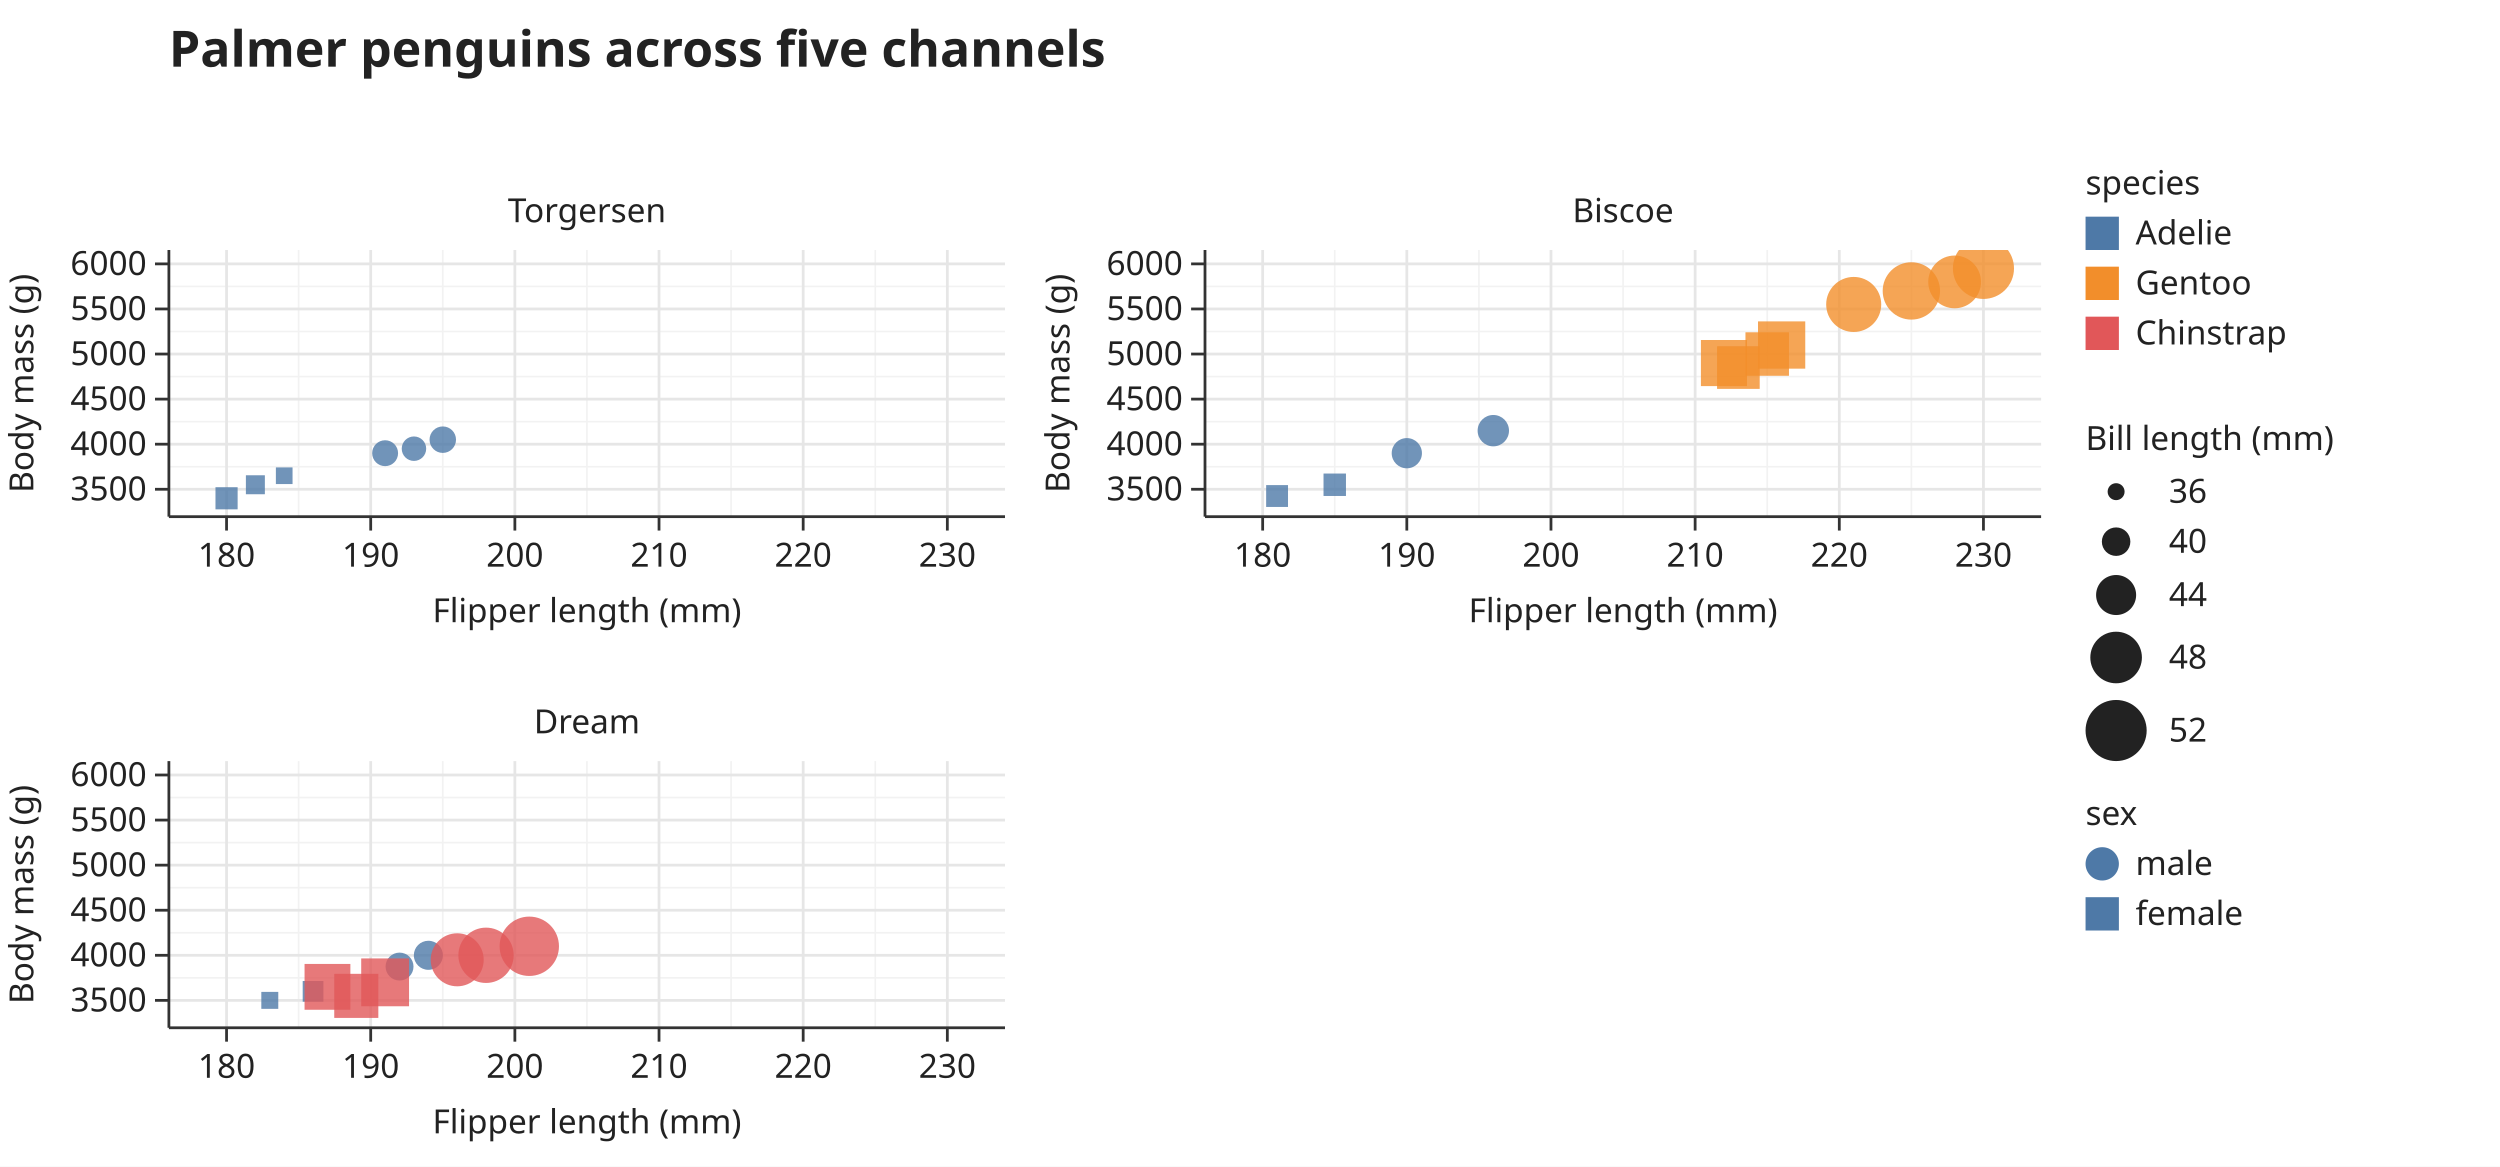
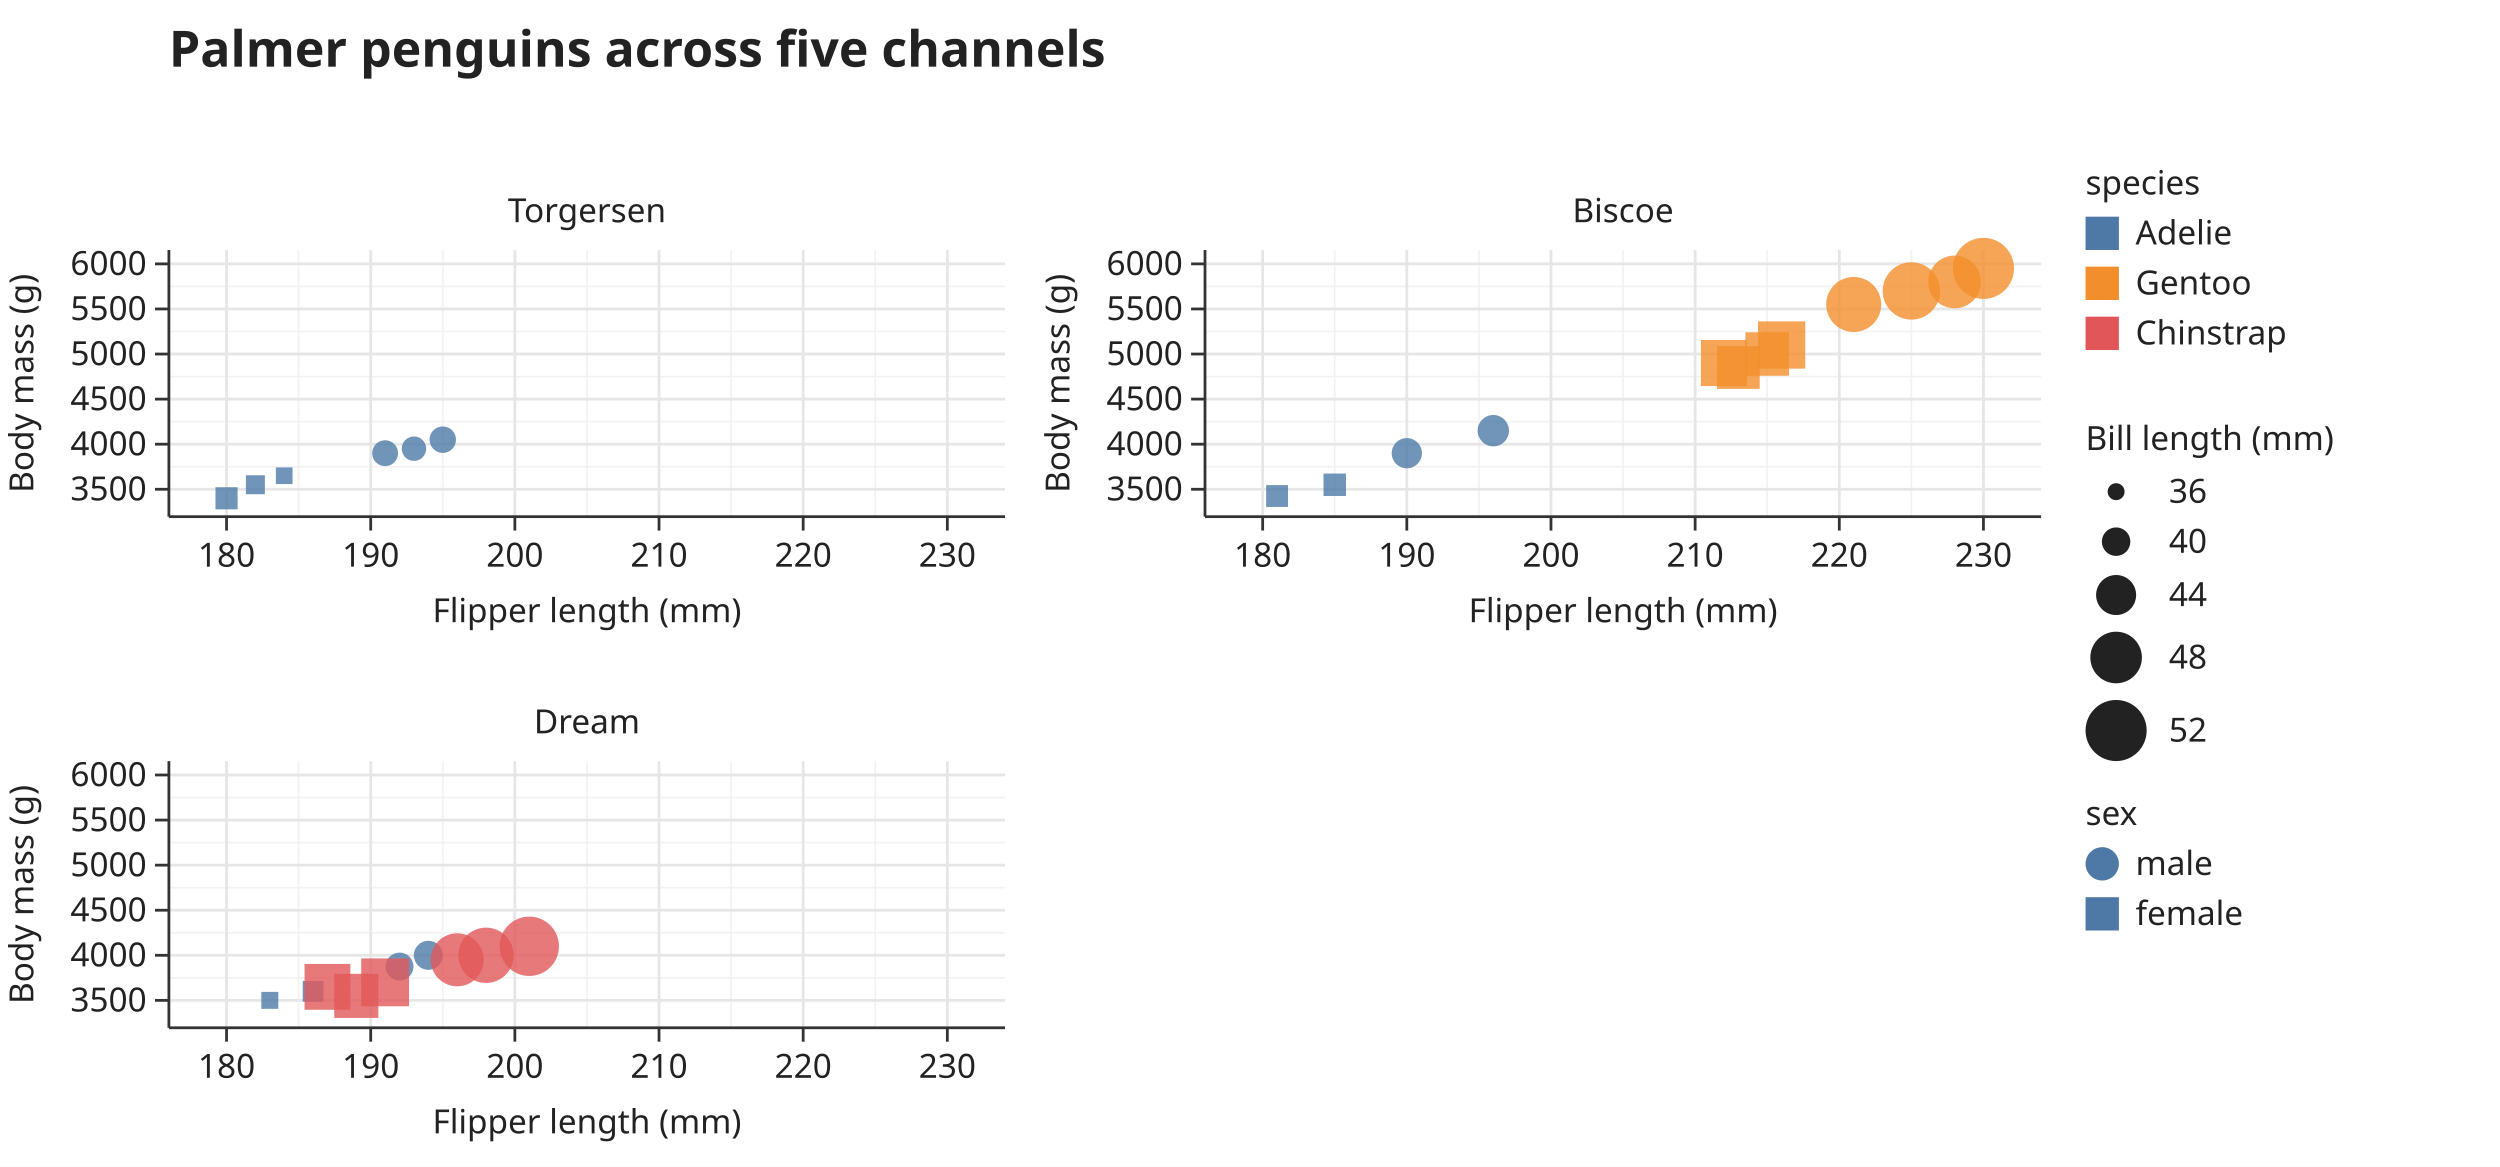
<svg xmlns="http://www.w3.org/2000/svg" width="900" height="420" viewBox="0 0 900 420" role="img" aria-label="Palmer penguins across five channels">
  <rect class="algraf-background" x="0" y="0" width="900" height="420" fill="#ffffff" />
  <text class="algraf-title" x="60.8" y="24" font-family="system-ui, sans-serif" font-size="18" font-weight="600" fill="#222222">Palmer penguins across five channels</text>
  <rect class="algraf-plot-area algraf-facet-panel" x="60.8" y="90" width="301" height="96" fill="#ffffff" />
  <rect class="algraf-plot-area algraf-facet-panel" x="433.8" y="90" width="301" height="96" fill="#ffffff" />
  <rect class="algraf-plot-area algraf-facet-panel" x="60.8" y="274" width="301" height="96" fill="#ffffff" />
  <g class="algraf-facet-strip">
    <rect x="60.8" y="66" width="301" height="18" fill="#ffffff" />
    <text x="211.3" y="80" text-anchor="middle" font-family="system-ui, sans-serif" font-size="12" fill="#222222">Torgersen</text>
  </g>
  <g class="algraf-facet-strip">
    <rect x="433.8" y="66" width="301" height="18" fill="#ffffff" />
    <text x="584.3" y="80" text-anchor="middle" font-family="system-ui, sans-serif" font-size="12" fill="#222222">Biscoe</text>
  </g>
  <g class="algraf-facet-strip">
    <rect x="60.8" y="250" width="301" height="18" fill="#ffffff" />
    <text x="211.3" y="264" text-anchor="middle" font-family="system-ui, sans-serif" font-size="12" fill="#222222">Dream</text>
  </g>
  <g class="algraf-grid">
    <line x1="107.507" y1="90" x2="107.507" y2="186" stroke="#f2f2f2" stroke-width="0.6" />
    <line x1="159.403" y1="90" x2="159.403" y2="186" stroke="#f2f2f2" stroke-width="0.6" />
    <line x1="211.3" y1="90" x2="211.3" y2="186" stroke="#f2f2f2" stroke-width="0.6" />
    <line x1="263.197" y1="90" x2="263.197" y2="186" stroke="#f2f2f2" stroke-width="0.6" />
    <line x1="315.093" y1="90" x2="315.093" y2="186" stroke="#f2f2f2" stroke-width="0.6" />
    <line x1="60.8" y1="168.02" x2="361.8" y2="168.02" stroke="#f2f2f2" stroke-width="0.6" />
    <line x1="60.8" y1="151.793" x2="361.8" y2="151.793" stroke="#f2f2f2" stroke-width="0.6" />
    <line x1="60.8" y1="135.566" x2="361.8" y2="135.566" stroke="#f2f2f2" stroke-width="0.6" />
    <line x1="60.8" y1="119.339" x2="361.8" y2="119.339" stroke="#f2f2f2" stroke-width="0.6" />
    <line x1="60.8" y1="103.112" x2="361.8" y2="103.112" stroke="#f2f2f2" stroke-width="0.6" />
    <line x1="81.559" y1="90" x2="81.559" y2="186" stroke="#e6e6e6" stroke-width="1" />
    <line x1="133.455" y1="90" x2="133.455" y2="186" stroke="#e6e6e6" stroke-width="1" />
    <line x1="185.352" y1="90" x2="185.352" y2="186" stroke="#e6e6e6" stroke-width="1" />
    <line x1="237.248" y1="90" x2="237.248" y2="186" stroke="#e6e6e6" stroke-width="1" />
    <line x1="289.145" y1="90" x2="289.145" y2="186" stroke="#e6e6e6" stroke-width="1" />
    <line x1="341.041" y1="90" x2="341.041" y2="186" stroke="#e6e6e6" stroke-width="1" />
    <line x1="60.8" y1="176.134" x2="361.8" y2="176.134" stroke="#e6e6e6" stroke-width="1" />
    <line x1="60.8" y1="159.907" x2="361.8" y2="159.907" stroke="#e6e6e6" stroke-width="1" />
    <line x1="60.8" y1="143.68" x2="361.8" y2="143.68" stroke="#e6e6e6" stroke-width="1" />
    <line x1="60.8" y1="127.452" x2="361.8" y2="127.452" stroke="#e6e6e6" stroke-width="1" />
    <line x1="60.8" y1="111.225" x2="361.8" y2="111.225" stroke="#e6e6e6" stroke-width="1" />
    <line x1="60.8" y1="94.998" x2="361.8" y2="94.998" stroke="#e6e6e6" stroke-width="1" />
  </g>
  <g class="algraf-grid">
    <line x1="480.507" y1="90" x2="480.507" y2="186" stroke="#f2f2f2" stroke-width="0.6" />
    <line x1="532.403" y1="90" x2="532.403" y2="186" stroke="#f2f2f2" stroke-width="0.6" />
    <line x1="584.3" y1="90" x2="584.3" y2="186" stroke="#f2f2f2" stroke-width="0.6" />
    <line x1="636.197" y1="90" x2="636.197" y2="186" stroke="#f2f2f2" stroke-width="0.6" />
    <line x1="688.093" y1="90" x2="688.093" y2="186" stroke="#f2f2f2" stroke-width="0.6" />
    <line x1="433.8" y1="168.02" x2="734.8" y2="168.02" stroke="#f2f2f2" stroke-width="0.6" />
    <line x1="433.8" y1="151.793" x2="734.8" y2="151.793" stroke="#f2f2f2" stroke-width="0.6" />
    <line x1="433.8" y1="135.566" x2="734.8" y2="135.566" stroke="#f2f2f2" stroke-width="0.6" />
    <line x1="433.8" y1="119.339" x2="734.8" y2="119.339" stroke="#f2f2f2" stroke-width="0.6" />
    <line x1="433.8" y1="103.112" x2="734.8" y2="103.112" stroke="#f2f2f2" stroke-width="0.6" />
    <line x1="454.559" y1="90" x2="454.559" y2="186" stroke="#e6e6e6" stroke-width="1" />
    <line x1="506.455" y1="90" x2="506.455" y2="186" stroke="#e6e6e6" stroke-width="1" />
    <line x1="558.352" y1="90" x2="558.352" y2="186" stroke="#e6e6e6" stroke-width="1" />
    <line x1="610.248" y1="90" x2="610.248" y2="186" stroke="#e6e6e6" stroke-width="1" />
    <line x1="662.145" y1="90" x2="662.145" y2="186" stroke="#e6e6e6" stroke-width="1" />
    <line x1="714.041" y1="90" x2="714.041" y2="186" stroke="#e6e6e6" stroke-width="1" />
    <line x1="433.8" y1="176.134" x2="734.8" y2="176.134" stroke="#e6e6e6" stroke-width="1" />
    <line x1="433.8" y1="159.907" x2="734.8" y2="159.907" stroke="#e6e6e6" stroke-width="1" />
    <line x1="433.8" y1="143.68" x2="734.8" y2="143.68" stroke="#e6e6e6" stroke-width="1" />
    <line x1="433.8" y1="127.452" x2="734.8" y2="127.452" stroke="#e6e6e6" stroke-width="1" />
    <line x1="433.8" y1="111.225" x2="734.8" y2="111.225" stroke="#e6e6e6" stroke-width="1" />
    <line x1="433.8" y1="94.998" x2="734.8" y2="94.998" stroke="#e6e6e6" stroke-width="1" />
  </g>
  <g class="algraf-grid">
    <line x1="107.507" y1="274" x2="107.507" y2="370" stroke="#f2f2f2" stroke-width="0.6" />
    <line x1="159.403" y1="274" x2="159.403" y2="370" stroke="#f2f2f2" stroke-width="0.6" />
    <line x1="211.3" y1="274" x2="211.3" y2="370" stroke="#f2f2f2" stroke-width="0.6" />
    <line x1="263.197" y1="274" x2="263.197" y2="370" stroke="#f2f2f2" stroke-width="0.6" />
    <line x1="315.093" y1="274" x2="315.093" y2="370" stroke="#f2f2f2" stroke-width="0.6" />
    <line x1="60.8" y1="352.02" x2="361.8" y2="352.02" stroke="#f2f2f2" stroke-width="0.6" />
    <line x1="60.8" y1="335.793" x2="361.8" y2="335.793" stroke="#f2f2f2" stroke-width="0.6" />
    <line x1="60.8" y1="319.566" x2="361.8" y2="319.566" stroke="#f2f2f2" stroke-width="0.6" />
    <line x1="60.8" y1="303.339" x2="361.8" y2="303.339" stroke="#f2f2f2" stroke-width="0.6" />
    <line x1="60.8" y1="287.112" x2="361.8" y2="287.112" stroke="#f2f2f2" stroke-width="0.6" />
    <line x1="81.559" y1="274" x2="81.559" y2="370" stroke="#e6e6e6" stroke-width="1" />
    <line x1="133.455" y1="274" x2="133.455" y2="370" stroke="#e6e6e6" stroke-width="1" />
    <line x1="185.352" y1="274" x2="185.352" y2="370" stroke="#e6e6e6" stroke-width="1" />
    <line x1="237.248" y1="274" x2="237.248" y2="370" stroke="#e6e6e6" stroke-width="1" />
    <line x1="289.145" y1="274" x2="289.145" y2="370" stroke="#e6e6e6" stroke-width="1" />
    <line x1="341.041" y1="274" x2="341.041" y2="370" stroke="#e6e6e6" stroke-width="1" />
    <line x1="60.8" y1="360.134" x2="361.8" y2="360.134" stroke="#e6e6e6" stroke-width="1" />
    <line x1="60.8" y1="343.907" x2="361.8" y2="343.907" stroke="#e6e6e6" stroke-width="1" />
    <line x1="60.8" y1="327.68" x2="361.8" y2="327.68" stroke="#e6e6e6" stroke-width="1" />
    <line x1="60.8" y1="311.452" x2="361.8" y2="311.452" stroke="#e6e6e6" stroke-width="1" />
    <line x1="60.8" y1="295.225" x2="361.8" y2="295.225" stroke="#e6e6e6" stroke-width="1" />
    <line x1="60.8" y1="278.998" x2="361.8" y2="278.998" stroke="#e6e6e6" stroke-width="1" />
  </g>
-   <defs>
-     <clipPath id="algraf-clip-0">
-       <rect x="60.8" y="90" width="301" height="96" />
-     </clipPath>
-   </defs>
-   <g clip-path="url(#algraf-clip-0)">
-     <g class="algraf-layer algraf-geom-point">
-       <circle cx="138.645" cy="163.152" r="4.662" fill="#4E79A7" opacity="0.8" />
-       <rect x="88.522" y="171.096" width="6.831" height="6.831" fill="#4E79A7" opacity="0.8" />
-       <circle cx="159.403" cy="158.284" r="4.766" fill="#4E79A7" opacity="0.8" />
-       <rect x="77.572" y="175.392" width="7.974" height="7.974" fill="#4E79A7" opacity="0.8" />
-       <circle cx="149.024" cy="161.529" r="4.403" fill="#4E79A7" opacity="0.8" />
-       <rect x="99.317" y="168.266" width="6" height="6" fill="#4E79A7" opacity="0.8" />
-     </g>
-   </g>
-   <defs>
-     <clipPath id="algraf-clip-1">
-       <rect x="433.8" y="90" width="301" height="96" />
-     </clipPath>
-   </defs>
-   <g clip-path="url(#algraf-clip-1)">
-     <g class="algraf-layer algraf-geom-point">
-       <circle cx="506.455" cy="163.152" r="5.442" fill="#4E79A7" opacity="0.8" />
-       <rect x="455.813" y="174.633" width="7.87" height="7.87" fill="#4E79A7" opacity="0.8" />
-       <circle cx="537.593" cy="155.039" r="5.649" fill="#4E79A7" opacity="0.8" />
-       <rect x="476.468" y="170.472" width="8.078" height="8.078" fill="#4E79A7" opacity="0.8" />
-       <circle cx="667.334" cy="109.602" r="9.909" fill="#F28E2B" opacity="0.8" />
-       <rect x="612.329" y="122.399" width="16.597" height="16.597" fill="#F28E2B" opacity="0.8" />
-       <circle cx="688.093" cy="104.734" r="10.325" fill="#F28E2B" opacity="0.8" />
-       <rect x="628.365" y="119.621" width="15.662" height="15.662" fill="#F28E2B" opacity="0.8" />
-       <circle cx="714.041" cy="96.621" r="11" fill="#F28E2B" opacity="0.8" />
-       <rect x="618.142" y="124.645" width="15.351" height="15.351" fill="#F28E2B" opacity="0.8" />
-       <circle cx="703.662" cy="101.489" r="9.494" fill="#F28E2B" opacity="0.8" />
-       <rect x="632.88" y="115.7" width="17.013" height="17.013" fill="#F28E2B" opacity="0.8" />
-     </g>
-   </g>
-   <defs>
-     <clipPath id="algraf-clip-2">
-       <rect x="60.8" y="274" width="301" height="96" />
-     </clipPath>
-   </defs>
-   <g clip-path="url(#algraf-clip-2)">
-     <g class="algraf-layer algraf-geom-point">
-       <circle cx="143.834" cy="347.963" r="5.026" fill="#4E79A7" opacity="0.8" />
-       <rect x="94.076" y="357.082" width="6.104" height="6.104" fill="#4E79A7" opacity="0.8" />
-       <circle cx="154.214" cy="343.907" r="5.234" fill="#4E79A7" opacity="0.8" />
-       <rect x="108.969" y="353.161" width="7.455" height="7.455" fill="#4E79A7" opacity="0.8" />
-       <circle cx="164.593" cy="345.529" r="9.545" fill="#E15759" opacity="0.8" />
-       <rect x="109.639" y="347.019" width="16.494" height="16.494" fill="#E15759" opacity="0.8" />
-       <circle cx="190.541" cy="340.661" r="10.688" fill="#E15759" opacity="0.8" />
-       <rect x="130.034" y="345.033" width="17.221" height="17.221" fill="#E15759" opacity="0.8" />
-       <circle cx="174.972" cy="343.907" r="9.961" fill="#E15759" opacity="0.8" />
-       <rect x="120.33" y="350.576" width="15.87" height="15.87" fill="#E15759" opacity="0.8" />
-     </g>
+   <g class="algraf-layer algraf-geom-point">
+     <circle cx="138.645" cy="163.152" r="4.662" fill="#4E79A7" opacity="0.8" />
+     <rect x="88.522" y="171.096" width="6.831" height="6.831" fill="#4E79A7" opacity="0.8" />
+     <circle cx="159.403" cy="158.284" r="4.766" fill="#4E79A7" opacity="0.8" />
+     <rect x="77.572" y="175.392" width="7.974" height="7.974" fill="#4E79A7" opacity="0.8" />
+     <circle cx="149.024" cy="161.529" r="4.403" fill="#4E79A7" opacity="0.8" />
+     <rect x="99.317" y="168.266" width="6" height="6" fill="#4E79A7" opacity="0.8" />
+   </g>
+   <g class="algraf-layer algraf-geom-point">
+     <circle cx="506.455" cy="163.152" r="5.442" fill="#4E79A7" opacity="0.8" />
+     <rect x="455.813" y="174.633" width="7.87" height="7.87" fill="#4E79A7" opacity="0.8" />
+     <circle cx="537.593" cy="155.039" r="5.649" fill="#4E79A7" opacity="0.8" />
+     <rect x="476.468" y="170.472" width="8.078" height="8.078" fill="#4E79A7" opacity="0.8" />
+     <circle cx="667.334" cy="109.602" r="9.909" fill="#F28E2B" opacity="0.8" />
+     <rect x="612.329" y="122.399" width="16.597" height="16.597" fill="#F28E2B" opacity="0.8" />
+     <circle cx="688.093" cy="104.734" r="10.325" fill="#F28E2B" opacity="0.8" />
+     <rect x="628.365" y="119.621" width="15.662" height="15.662" fill="#F28E2B" opacity="0.8" />
+     <circle cx="714.041" cy="96.621" r="11" fill="#F28E2B" opacity="0.8" />
+     <rect x="618.142" y="124.645" width="15.351" height="15.351" fill="#F28E2B" opacity="0.8" />
+     <circle cx="703.662" cy="101.489" r="9.494" fill="#F28E2B" opacity="0.8" />
+     <rect x="632.88" y="115.7" width="17.013" height="17.013" fill="#F28E2B" opacity="0.8" />
+   </g>
+   <g class="algraf-layer algraf-geom-point">
+     <circle cx="143.834" cy="347.963" r="5.026" fill="#4E79A7" opacity="0.8" />
+     <rect x="94.076" y="357.082" width="6.104" height="6.104" fill="#4E79A7" opacity="0.8" />
+     <circle cx="154.214" cy="343.907" r="5.234" fill="#4E79A7" opacity="0.8" />
+     <rect x="108.969" y="353.161" width="7.455" height="7.455" fill="#4E79A7" opacity="0.8" />
+     <circle cx="164.593" cy="345.529" r="9.545" fill="#E15759" opacity="0.8" />
+     <rect x="109.639" y="347.019" width="16.494" height="16.494" fill="#E15759" opacity="0.8" />
+     <circle cx="190.541" cy="340.661" r="10.688" fill="#E15759" opacity="0.8" />
+     <rect x="130.034" y="345.033" width="17.221" height="17.221" fill="#E15759" opacity="0.8" />
+     <circle cx="174.972" cy="343.907" r="9.961" fill="#E15759" opacity="0.8" />
+     <rect x="120.33" y="350.576" width="15.87" height="15.87" fill="#E15759" opacity="0.8" />
  </g>
  <g class="algraf-axes">
    <line x1="60.8" y1="186" x2="361.8" y2="186" stroke="#333333" stroke-width="1" />
    <line x1="81.559" y1="186" x2="81.559" y2="191" stroke="#333333" stroke-width="1" />
    <text x="81.559" y="204" text-anchor="middle" font-family="system-ui, sans-serif" font-size="12" fill="#222222">180</text>
    <line x1="133.455" y1="186" x2="133.455" y2="191" stroke="#333333" stroke-width="1" />
    <text x="133.455" y="204" text-anchor="middle" font-family="system-ui, sans-serif" font-size="12" fill="#222222">190</text>
    <line x1="185.352" y1="186" x2="185.352" y2="191" stroke="#333333" stroke-width="1" />
    <text x="185.352" y="204" text-anchor="middle" font-family="system-ui, sans-serif" font-size="12" fill="#222222">200</text>
    <line x1="237.248" y1="186" x2="237.248" y2="191" stroke="#333333" stroke-width="1" />
    <text x="237.248" y="204" text-anchor="middle" font-family="system-ui, sans-serif" font-size="12" fill="#222222">210</text>
    <line x1="289.145" y1="186" x2="289.145" y2="191" stroke="#333333" stroke-width="1" />
    <text x="289.145" y="204" text-anchor="middle" font-family="system-ui, sans-serif" font-size="12" fill="#222222">220</text>
    <line x1="341.041" y1="186" x2="341.041" y2="191" stroke="#333333" stroke-width="1" />
    <text x="341.041" y="204" text-anchor="middle" font-family="system-ui, sans-serif" font-size="12" fill="#222222">230</text>
    <text x="211.3" y="224" text-anchor="middle" font-family="system-ui, sans-serif" font-size="12" fill="#222222">Flipper length (mm)</text>
    <line x1="60.8" y1="90" x2="60.8" y2="186" stroke="#333333" stroke-width="1" />
    <line x1="55.8" y1="176.134" x2="60.8" y2="176.134" stroke="#333333" stroke-width="1" />
    <text x="52.8" y="180.134" text-anchor="end" font-family="system-ui, sans-serif" font-size="12" fill="#222222">3500</text>
    <line x1="55.8" y1="159.907" x2="60.8" y2="159.907" stroke="#333333" stroke-width="1" />
    <text x="52.8" y="163.907" text-anchor="end" font-family="system-ui, sans-serif" font-size="12" fill="#222222">4000</text>
    <line x1="55.8" y1="143.68" x2="60.8" y2="143.68" stroke="#333333" stroke-width="1" />
    <text x="52.8" y="147.68" text-anchor="end" font-family="system-ui, sans-serif" font-size="12" fill="#222222">4500</text>
    <line x1="55.8" y1="127.452" x2="60.8" y2="127.452" stroke="#333333" stroke-width="1" />
    <text x="52.8" y="131.452" text-anchor="end" font-family="system-ui, sans-serif" font-size="12" fill="#222222">5000</text>
    <line x1="55.8" y1="111.225" x2="60.8" y2="111.225" stroke="#333333" stroke-width="1" />
    <text x="52.8" y="115.225" text-anchor="end" font-family="system-ui, sans-serif" font-size="12" fill="#222222">5500</text>
    <line x1="55.8" y1="94.998" x2="60.8" y2="94.998" stroke="#333333" stroke-width="1" />
    <text x="52.8" y="98.998" text-anchor="end" font-family="system-ui, sans-serif" font-size="12" fill="#222222">6000</text>
    <text x="12" y="138" text-anchor="middle" transform="rotate(-90 12 138)" font-family="system-ui, sans-serif" font-size="12" fill="#222222">Body mass (g)</text>
  </g>
  <g class="algraf-axes">
    <line x1="433.8" y1="186" x2="734.8" y2="186" stroke="#333333" stroke-width="1" />
    <line x1="454.559" y1="186" x2="454.559" y2="191" stroke="#333333" stroke-width="1" />
    <text x="454.559" y="204" text-anchor="middle" font-family="system-ui, sans-serif" font-size="12" fill="#222222">180</text>
    <line x1="506.455" y1="186" x2="506.455" y2="191" stroke="#333333" stroke-width="1" />
    <text x="506.455" y="204" text-anchor="middle" font-family="system-ui, sans-serif" font-size="12" fill="#222222">190</text>
    <line x1="558.352" y1="186" x2="558.352" y2="191" stroke="#333333" stroke-width="1" />
    <text x="558.352" y="204" text-anchor="middle" font-family="system-ui, sans-serif" font-size="12" fill="#222222">200</text>
    <line x1="610.248" y1="186" x2="610.248" y2="191" stroke="#333333" stroke-width="1" />
    <text x="610.248" y="204" text-anchor="middle" font-family="system-ui, sans-serif" font-size="12" fill="#222222">210</text>
    <line x1="662.145" y1="186" x2="662.145" y2="191" stroke="#333333" stroke-width="1" />
    <text x="662.145" y="204" text-anchor="middle" font-family="system-ui, sans-serif" font-size="12" fill="#222222">220</text>
    <line x1="714.041" y1="186" x2="714.041" y2="191" stroke="#333333" stroke-width="1" />
    <text x="714.041" y="204" text-anchor="middle" font-family="system-ui, sans-serif" font-size="12" fill="#222222">230</text>
    <text x="584.3" y="224" text-anchor="middle" font-family="system-ui, sans-serif" font-size="12" fill="#222222">Flipper length (mm)</text>
    <line x1="433.8" y1="90" x2="433.8" y2="186" stroke="#333333" stroke-width="1" />
    <line x1="428.8" y1="176.134" x2="433.8" y2="176.134" stroke="#333333" stroke-width="1" />
    <text x="425.8" y="180.134" text-anchor="end" font-family="system-ui, sans-serif" font-size="12" fill="#222222">3500</text>
    <line x1="428.8" y1="159.907" x2="433.8" y2="159.907" stroke="#333333" stroke-width="1" />
    <text x="425.8" y="163.907" text-anchor="end" font-family="system-ui, sans-serif" font-size="12" fill="#222222">4000</text>
    <line x1="428.8" y1="143.68" x2="433.8" y2="143.68" stroke="#333333" stroke-width="1" />
    <text x="425.8" y="147.68" text-anchor="end" font-family="system-ui, sans-serif" font-size="12" fill="#222222">4500</text>
    <line x1="428.8" y1="127.452" x2="433.8" y2="127.452" stroke="#333333" stroke-width="1" />
    <text x="425.8" y="131.452" text-anchor="end" font-family="system-ui, sans-serif" font-size="12" fill="#222222">5000</text>
    <line x1="428.8" y1="111.225" x2="433.8" y2="111.225" stroke="#333333" stroke-width="1" />
    <text x="425.8" y="115.225" text-anchor="end" font-family="system-ui, sans-serif" font-size="12" fill="#222222">5500</text>
    <line x1="428.8" y1="94.998" x2="433.8" y2="94.998" stroke="#333333" stroke-width="1" />
    <text x="425.8" y="98.998" text-anchor="end" font-family="system-ui, sans-serif" font-size="12" fill="#222222">6000</text>
    <text x="385" y="138" text-anchor="middle" transform="rotate(-90 385 138)" font-family="system-ui, sans-serif" font-size="12" fill="#222222">Body mass (g)</text>
  </g>
  <g class="algraf-axes">
    <line x1="60.8" y1="370" x2="361.8" y2="370" stroke="#333333" stroke-width="1" />
    <line x1="81.559" y1="370" x2="81.559" y2="375" stroke="#333333" stroke-width="1" />
    <text x="81.559" y="388" text-anchor="middle" font-family="system-ui, sans-serif" font-size="12" fill="#222222">180</text>
    <line x1="133.455" y1="370" x2="133.455" y2="375" stroke="#333333" stroke-width="1" />
    <text x="133.455" y="388" text-anchor="middle" font-family="system-ui, sans-serif" font-size="12" fill="#222222">190</text>
    <line x1="185.352" y1="370" x2="185.352" y2="375" stroke="#333333" stroke-width="1" />
    <text x="185.352" y="388" text-anchor="middle" font-family="system-ui, sans-serif" font-size="12" fill="#222222">200</text>
    <line x1="237.248" y1="370" x2="237.248" y2="375" stroke="#333333" stroke-width="1" />
    <text x="237.248" y="388" text-anchor="middle" font-family="system-ui, sans-serif" font-size="12" fill="#222222">210</text>
    <line x1="289.145" y1="370" x2="289.145" y2="375" stroke="#333333" stroke-width="1" />
    <text x="289.145" y="388" text-anchor="middle" font-family="system-ui, sans-serif" font-size="12" fill="#222222">220</text>
    <line x1="341.041" y1="370" x2="341.041" y2="375" stroke="#333333" stroke-width="1" />
    <text x="341.041" y="388" text-anchor="middle" font-family="system-ui, sans-serif" font-size="12" fill="#222222">230</text>
    <text x="211.3" y="408" text-anchor="middle" font-family="system-ui, sans-serif" font-size="12" fill="#222222">Flipper length (mm)</text>
    <line x1="60.8" y1="274" x2="60.8" y2="370" stroke="#333333" stroke-width="1" />
    <line x1="55.8" y1="360.134" x2="60.8" y2="360.134" stroke="#333333" stroke-width="1" />
    <text x="52.8" y="364.134" text-anchor="end" font-family="system-ui, sans-serif" font-size="12" fill="#222222">3500</text>
    <line x1="55.8" y1="343.907" x2="60.8" y2="343.907" stroke="#333333" stroke-width="1" />
    <text x="52.8" y="347.907" text-anchor="end" font-family="system-ui, sans-serif" font-size="12" fill="#222222">4000</text>
    <line x1="55.8" y1="327.68" x2="60.8" y2="327.68" stroke="#333333" stroke-width="1" />
    <text x="52.8" y="331.68" text-anchor="end" font-family="system-ui, sans-serif" font-size="12" fill="#222222">4500</text>
    <line x1="55.8" y1="311.452" x2="60.8" y2="311.452" stroke="#333333" stroke-width="1" />
    <text x="52.8" y="315.452" text-anchor="end" font-family="system-ui, sans-serif" font-size="12" fill="#222222">5000</text>
    <line x1="55.8" y1="295.225" x2="60.8" y2="295.225" stroke="#333333" stroke-width="1" />
    <text x="52.8" y="299.225" text-anchor="end" font-family="system-ui, sans-serif" font-size="12" fill="#222222">5500</text>
    <line x1="55.8" y1="278.998" x2="60.8" y2="278.998" stroke="#333333" stroke-width="1" />
    <text x="52.8" y="282.998" text-anchor="end" font-family="system-ui, sans-serif" font-size="12" fill="#222222">6000</text>
    <text x="12" y="322" text-anchor="middle" transform="rotate(-90 12 322)" font-family="system-ui, sans-serif" font-size="12" fill="#222222">Body mass (g)</text>
  </g>
  <g class="algraf-legends">
    <text x="750.8" y="70" text-anchor="start" font-family="system-ui, sans-serif" font-size="12" fill="#222222">species</text>
    <rect x="750.8" y="78" width="12" height="12" fill="#4E79A7" />
    <text x="768.8" y="88" text-anchor="start" font-family="system-ui, sans-serif" font-size="12" fill="#222222">Adelie</text>
    <rect x="750.8" y="96" width="12" height="12" fill="#F28E2B" />
    <text x="768.8" y="106" text-anchor="start" font-family="system-ui, sans-serif" font-size="12" fill="#222222">Gentoo</text>
    <rect x="750.8" y="114" width="12" height="12" fill="#E15759" />
    <text x="768.8" y="124" text-anchor="start" font-family="system-ui, sans-serif" font-size="12" fill="#222222">Chinstrap</text>
    <text x="750.8" y="162" text-anchor="start" font-family="system-ui, sans-serif" font-size="12" fill="#222222">Bill length (mm)</text>
    <circle cx="761.8" cy="177" r="3.052" fill="#222222" />
    <text x="780.8" y="181" text-anchor="start" font-family="system-ui, sans-serif" font-size="12" fill="#222222">36</text>
    <circle cx="761.8" cy="195" r="5.13" fill="#222222" />
    <text x="780.8" y="199" text-anchor="start" font-family="system-ui, sans-serif" font-size="12" fill="#222222">40</text>
    <circle cx="761.8" cy="214.208" r="7.208" fill="#222222" />
    <text x="780.8" y="218.208" text-anchor="start" font-family="system-ui, sans-serif" font-size="12" fill="#222222">44</text>
    <circle cx="761.8" cy="236.701" r="9.286" fill="#222222" />
    <text x="780.8" y="240.701" text-anchor="start" font-family="system-ui, sans-serif" font-size="12" fill="#222222">48</text>
    <circle cx="761.8" cy="262.987" r="11" fill="#222222" />
    <text x="780.8" y="266.987" text-anchor="start" font-family="system-ui, sans-serif" font-size="12" fill="#222222">52</text>
    <text x="750.8" y="296.987" text-anchor="start" font-family="system-ui, sans-serif" font-size="12" fill="#222222">sex</text>
    <circle cx="756.8" cy="310.987" r="6" fill="#4E79A7" />
    <text x="768.8" y="314.987" text-anchor="start" font-family="system-ui, sans-serif" font-size="12" fill="#222222">male</text>
    <rect x="750.8" y="322.987" width="12" height="12" fill="#4E79A7" />
    <text x="768.8" y="332.987" text-anchor="start" font-family="system-ui, sans-serif" font-size="12" fill="#222222">female</text>
  </g>
</svg>
